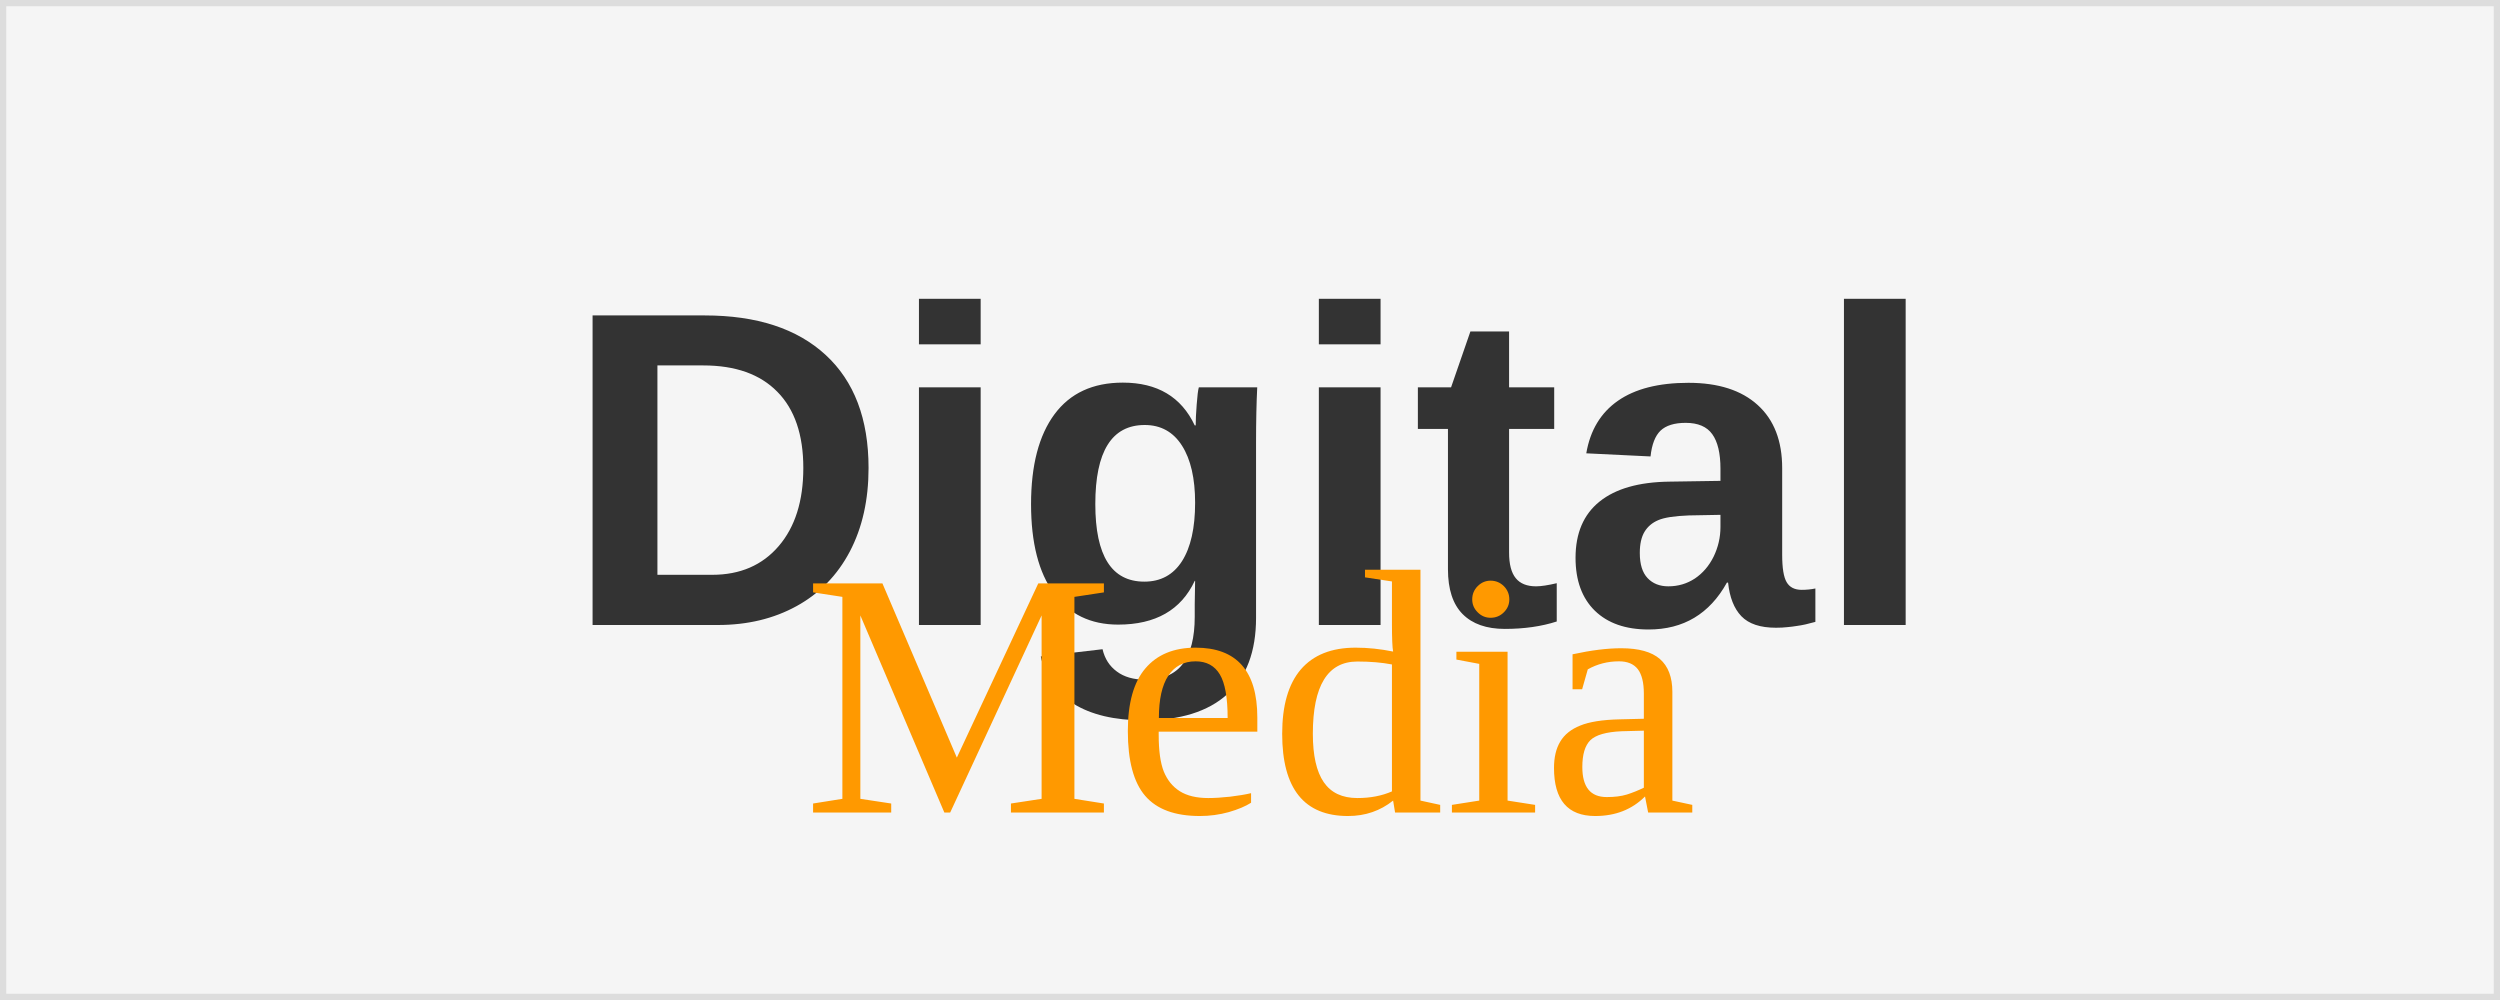
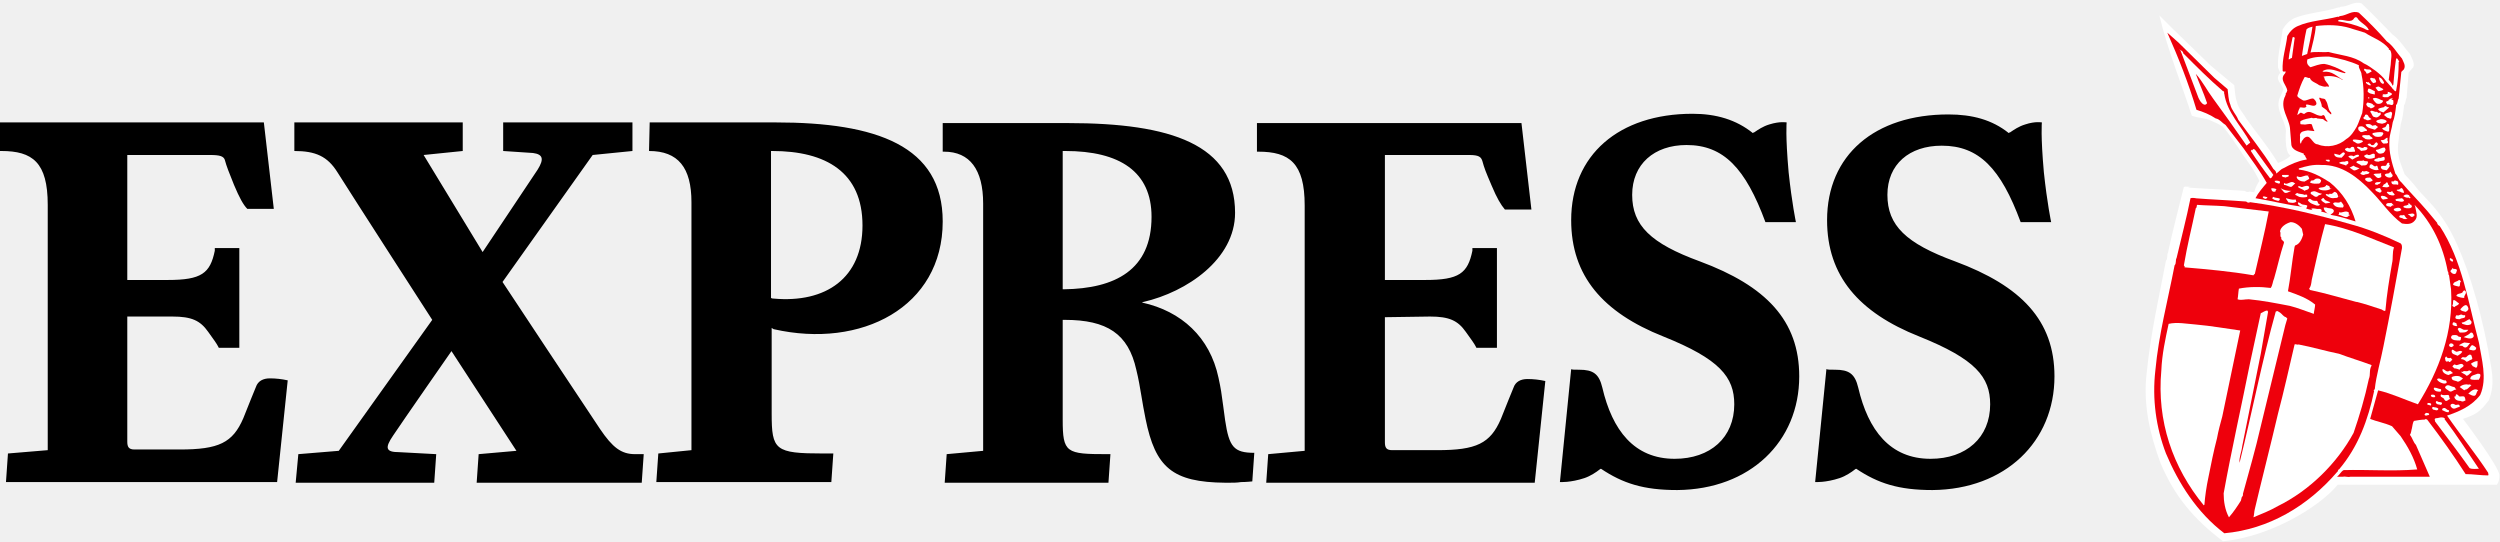
- <svg xmlns="http://www.w3.org/2000/svg" viewBox="0 0 200 80" width="200" height="80">
-   <defs>
-     <style>
-       .media-text { font-family: Arial, sans-serif; font-size: 36px; font-weight: bold; fill: #333; }
-       .media-accent { font-size: 28px; fill: #ff9900; }
-     </style>
-   </defs>
-   <rect width="200" height="80" fill="#f5f5f5" stroke="#ddd" stroke-width="1" />
-   <text x="100" y="50" text-anchor="middle" class="media-text">Digital</text>
-   <text x="100" y="65" text-anchor="middle" class="media-accent">Media</text>
+ <svg xmlns="http://www.w3.org/2000/svg" width="896" height="194" viewBox="0 0 896 194" fill="none">
+   <path d="M796.719 193.98C786.027 185.879 779.374 177.778 774.384 166.104C770.583 155.858 767.969 144.898 769.395 133.461C770.82 119.404 773.672 107.014 776.285 93.433C776.998 92.718 776.523 91.527 776.998 90.574C778.661 82.711 780.8 74.848 782.7 66.986C783.413 66.747 784.364 66.986 785.076 66.986L784.126 67.224C790.779 67.7 797.907 67.939 804.559 68.415C805.035 68.892 805.747 68.892 806.223 68.653C806.698 68.653 807.411 68.892 807.886 68.892C808.361 67.224 809.074 65.794 809.787 64.841C807.411 60.076 806.698 59.599 803.609 55.072C803.609 55.072 797.907 46.257 796.481 45.303C795.056 44.35 793.868 43.874 792.204 43.159C790.304 42.206 788.403 42.444 785.552 41.491C782.225 31.008 776.998 18.38 773.909 5.513L778.186 9.802L792.442 23.622L800.758 30.531C800.996 32.199 800.996 34.582 801.708 36.488C802.184 38.87 803.847 40.3 805.035 42.444C809.787 49.116 812.163 51.498 816.439 58.408C816.439 58.408 819.291 57.455 820.954 55.787C818.578 54.596 819.291 46.733 819.291 46.733C818.815 42.683 815.251 39.109 817.152 34.82C817.39 34.582 818.103 32.675 818.34 32.199C818.103 30.055 815.014 28.625 817.152 26.242C817.39 26.004 816.439 24.575 816.439 24.098C816.202 19.571 817.627 15.044 818.103 10.517C819.291 8.611 820.479 7.42 822.379 6.466C827.131 4.56 833.071 4.322 838.061 2.654C838.536 2.892 838.536 2.416 839.011 2.416C841.625 2.416 843.763 0.272 846.377 1.225C850.179 4.799 853.743 8.611 857.544 12.423C860.158 14.329 861.583 16.95 863.722 19.333C864.197 20.524 865.623 22.668 864.91 24.098L863.247 26.004L862.534 35.058C862.059 35.773 862.296 36.964 861.583 37.679V38.156V38.156C861.346 40.3 861.108 42.444 860.395 44.589C860.158 46.971 859.683 49.592 859.445 51.975C859.207 56.502 860.395 58.408 861.821 62.459C863.009 63.65 865.147 66.032 866.811 68.177C869.187 71.036 874.651 75.563 878.928 84.141C883.443 92.718 888.432 107.967 891.759 125.36C892.709 131.793 894.61 136.797 891.996 143.468C888.67 147.757 887.482 148.472 882.73 150.14C882.73 150.14 895.798 167.295 895.798 170.392C895.798 172.775 894.847 173.728 894.847 173.728H837.823C831.646 181.352 814.063 192.313 796.719 193.98V193.98Z" fill="white" />
+   <path d="M845.427 4.56C848.991 7.896 852.317 11.232 855.406 14.806C857.782 16.474 858.97 18.856 860.871 21.001C861.346 22.192 862.296 23.383 861.583 24.813L860.633 25.766L859.683 35.296C859.207 36.011 859.445 36.964 858.732 37.679V38.156V38.156C858.495 40.062 858.257 42.206 857.544 43.874C857.307 46.018 856.356 48.163 856.356 50.545C856.119 54.596 857.307 58.646 858.495 62.22C859.445 63.173 859.445 64.365 860.633 65.318V65.318C863.484 68.653 866.811 71.989 869.899 75.563L873.463 79.852C873.463 80.328 873.939 80.805 874.414 81.043C882.492 93.433 884.631 108.444 888.432 122.739C889.383 128.696 891.521 135.606 888.907 141.562C885.819 145.613 881.304 147.519 877.027 148.949C881.779 155.858 887.244 162.53 891.759 169.439C891.759 169.916 891.996 170.154 891.759 170.392C889.145 170.392 886.294 169.916 883.68 169.916C879.403 163.244 874.651 156.573 869.899 150.378C869.662 150.14 869.187 150.378 869.187 150.14C869.187 150.14 868.949 150.14 869.187 150.378C867.999 150.378 866.335 150.616 865.147 150.855C864.672 151.569 864.672 152.522 864.435 153.476C864.197 154.19 864.197 155.143 863.722 155.858C864.672 157.049 864.91 158.479 865.86 159.432C867.523 163.244 869.187 167.057 870.85 170.869H860.871H842.338C841.387 171.107 840.437 170.631 839.724 170.869H837.586C838.536 170.154 839.011 168.963 839.962 168.486C848.753 168.248 857.307 168.963 866.335 168.248C865.147 163.959 863.009 160.147 860.395 156.335L857.307 152.761C854.693 151.569 851.842 151.093 849.466 150.14L852.317 139.894C857.307 141.086 861.821 143.23 866.573 144.898C874.176 132.747 879.403 118.927 878.453 103.678L877.74 98.675C877.265 98.198 877.74 97.722 877.265 97.245C875.602 88.191 871.8 80.09 865.385 73.419C865.385 73.657 865.623 73.895 865.623 74.133C865.86 75.801 866.811 77.707 865.385 79.137C864.197 80.567 862.296 80.328 860.871 80.09C856.594 76.993 853.505 72.227 849.941 68.653C845.189 63.65 839.249 58.885 831.883 59.123C829.032 58.885 826.419 59.599 824.043 60.314C823.805 60.314 823.805 60.791 824.043 60.791C828.082 61.267 831.646 63.173 834.972 65.318C839.724 69.13 842.575 73.895 844.239 79.375C841.15 78.422 838.299 77.469 835.21 76.993C835.685 76.516 836.635 76.278 836.398 75.325C835.685 74.372 834.735 74.848 833.784 74.372H832.834C832.834 75.563 834.022 76.516 834.735 76.754C833.784 76.278 832.834 76.04 831.883 75.801C832.359 75.325 831.883 74.848 831.171 74.848C830.22 75.087 829.27 74.372 828.319 74.848L828.795 75.325C828.082 75.087 827.131 75.087 826.419 74.61C826.894 74.372 826.894 74.133 826.894 73.657C825.943 73.18 824.755 73.657 824.28 72.466H824.518C824.518 72.704 824.518 72.942 824.755 72.942C824.28 72.942 823.805 72.227 823.567 72.704C823.567 73.419 824.043 73.657 824.518 73.895L825.231 74.133C819.766 73.419 814.064 71.989 808.361 71.036C809.312 69.13 810.975 67.224 812.4 65.556C810.024 61.267 806.936 57.217 804.084 53.166L797.669 44.827C796.481 44.112 795.531 42.683 794.105 42.444C791.967 41.015 789.591 40.062 787.215 39.347C784.364 29.816 780.8 20.762 776.76 11.708L780.8 15.282L793.63 27.91L798.382 31.961C798.62 33.629 798.62 35.773 799.332 37.441C799.808 39.585 801.471 41.015 802.184 42.921C806.46 48.877 810.975 54.358 814.776 60.553C815.252 61.029 815.964 61.505 815.727 62.22V62.22C816.677 61.744 817.152 60.791 818.34 60.314C820.954 58.885 823.567 57.693 826.419 57.217H826.656C826.894 56.74 826.181 56.502 826.181 55.787C825.943 55.549 825.468 55.549 825.706 55.072C824.043 54.358 821.191 53.881 821.191 51.498L820.716 45.78C820.241 42.206 817.152 38.87 818.815 34.82C819.053 34.582 819.053 34.105 819.291 33.629H819.053C819.528 33.39 819.528 32.914 819.766 32.437C819.528 30.531 816.915 28.625 818.815 26.481C819.053 26.242 819.291 25.766 819.053 25.528C818.816 25.766 818.103 25.766 818.103 25.289C817.865 21.001 819.291 16.95 819.766 12.9C820.716 11.232 821.904 10.04 823.567 9.326C827.844 7.42 833.309 7.181 837.823 5.99C838.299 6.228 838.299 5.752 838.774 5.752C841.15 5.513 843.051 3.607 845.427 4.56V4.56Z" fill="#EE000C" />
+   <path d="M845.189 6.943C846.377 8.373 848.278 9.087 848.991 10.755C848.278 10.993 847.565 10.279 846.852 10.04C844.001 8.849 841.15 8.134 838.061 7.658V7.181C839.962 6.705 842.575 8.611 843.763 6.466C844.476 5.752 844.951 6.466 845.189 6.943V6.943Z" fill="white" />
+   <path d="M847.565 11.708C850.416 13.614 853.98 14.567 856.356 17.665H856.119C856.119 17.903 856.356 17.903 856.356 17.903H856.594C857.544 19.333 856.831 21.477 856.831 23.145L856.119 28.625C856.831 29.34 857.307 30.055 857.544 30.769L857.782 30.293C858.019 27.434 858.257 24.336 858.732 21.239C858.732 21.239 858.97 21.001 858.97 20.762C859.445 21.239 859.683 21.715 859.92 22.192H859.683C859.683 25.766 859.445 29.34 858.732 32.675H858.495C858.257 32.675 858.019 32.199 857.782 32.199C858.019 31.723 857.307 31.961 857.307 31.484C856.594 30.769 855.881 29.816 855.168 29.102C854.218 27.672 852.792 26.481 851.604 25.528C850.179 24.575 848.753 23.383 847.09 22.668C843.526 20.047 838.774 19.809 834.497 18.618C832.359 18.856 829.983 18.38 827.844 18.856V18.856H828.082C828.795 15.759 829.745 12.661 829.983 9.326C834.022 8.849 838.299 8.849 842.1 10.04L847.565 11.708V11.708Z" fill="white" />
+   <path d="M828.795 9.564C828.32 12.9 827.607 15.997 826.894 19.333L824.993 20.047C825.468 16.95 825.944 13.614 826.656 10.517C827.369 9.802 828.082 9.802 828.795 9.564V9.564Z" fill="white" />
+   <path d="M822.379 13.853L821.429 20.762C820.954 20.762 820.479 21.477 820.241 21.239C820.479 18.618 821.191 15.997 821.667 13.376C821.904 13.138 822.617 13.376 822.379 13.853V13.853Z" fill="white" />
+   <path d="M782.463 19.095C787.215 23.86 791.729 28.387 796.719 32.675C797.432 32.675 796.956 33.39 797.194 33.629C798.144 40.3 803.372 45.303 806.46 51.022C806.46 51.498 805.985 51.26 805.985 51.498C805.747 51.737 805.51 51.975 805.035 52.213V51.975C801.233 46.495 797.194 40.776 793.155 35.296C791.016 32.437 789.353 29.102 786.977 26.481C788.165 29.816 789.828 33.39 791.016 36.964C790.779 37.441 790.304 37.679 789.828 37.441C788.878 36.964 788.403 36.011 787.928 35.058L781.512 18.141L781.037 17.665C781.75 18.141 782.463 18.38 782.463 19.095V19.095Z" fill="white" />
+   <path d="M845.427 23.383C845.189 24.575 846.377 25.528 846.377 26.719C847.327 31.008 847.327 36.249 846.615 40.538C845.902 42.206 845.427 43.874 844.714 45.303C843.763 46.971 842.575 48.877 840.912 49.831C838.299 52.213 834.022 53.166 830.695 51.737C828.557 51.737 828.082 47.448 825.706 49.592C825.468 50.069 824.755 50.545 824.755 51.26L824.518 51.498C824.043 50.545 824.518 49.116 824.28 48.401C824.518 46.971 825.943 46.971 827.131 46.733L829.27 46.971H829.507C829.032 46.257 828.795 45.303 828.557 44.589C827.607 44.112 826.656 44.827 825.468 44.589C824.993 44.589 824.518 44.589 824.28 44.35H824.518C824.518 44.112 824.28 43.874 824.518 43.397C825.706 42.683 827.369 42.444 828.557 42.206C829.27 42.683 829.983 41.968 830.458 42.444L832.596 42.683C833.071 43.159 833.547 43.397 834.022 43.636C834.497 43.397 833.784 43.159 833.784 42.921V42.921C833.309 42.683 833.309 40.538 832.121 41.491C829.745 41.73 828.082 38.87 825.943 40.776C825.231 41.015 824.755 39.824 824.043 40.776L823.33 41.253C823.567 40.3 823.805 39.347 824.28 38.632H824.043C824.993 38.156 825.943 39.109 826.656 38.156L826.419 37.679L826.656 37.917V37.917L826.419 37.679L826.656 37.441C827.844 37.441 829.745 38.632 830.22 37.203C830.22 36.488 829.745 35.773 829.032 35.296C827.607 35.296 826.656 36.249 825.468 36.011C824.755 35.535 823.567 35.058 823.33 34.343C824.043 31.961 824.755 29.816 825.943 27.672C826.656 27.434 827.131 28.148 827.844 27.91C828.319 29.34 829.983 29.578 831.171 30.531C832.121 30.769 832.834 31.246 833.784 31.008C834.022 30.769 834.259 31.246 834.735 31.008C834.497 29.816 833.071 29.102 833.071 27.91C833.071 27.672 832.596 27.672 832.834 27.434C835.21 26.957 837.823 27.434 839.487 28.625H839.724C837.586 27.434 835.685 25.289 832.834 25.766V25.766L832.359 25.528C834.972 23.86 837.823 25.766 840.437 26.242L840.675 26.004C838.299 24.575 835.685 23.383 833.071 22.907C831.171 22.907 829.745 23.622 828.082 24.098C827.369 23.622 826.656 22.907 826.894 21.715C826.894 21.477 826.894 21.239 827.131 21.239C829.507 20.286 832.121 20.286 834.735 20.286C838.774 21.001 842.338 21.954 845.427 23.383V23.383Z" fill="white" />
+   <path d="M849.941 25.766C849.228 25.766 848.753 26.719 848.04 26.242C848.278 25.528 846.615 25.289 847.565 24.575C848.278 25.289 849.941 24.336 849.941 25.766V25.766Z" fill="white" />
+   <path d="M854.455 29.578L854.218 30.055C853.505 30.055 853.03 29.34 852.792 28.625L852.555 27.672C853.743 27.91 853.98 28.863 854.455 29.578V29.578Z" fill="white" />
+   <path d="M851.129 28.148C851.367 28.625 851.604 28.863 851.604 29.34C851.367 29.816 850.891 29.578 850.654 29.816C850.179 29.578 849.703 28.863 849.466 28.387C849.466 27.434 850.416 28.148 851.129 28.148V28.148Z" fill="white" />
+   <path d="M848.991 29.34C848.991 29.816 849.703 30.055 849.703 30.531C849.228 30.769 848.753 30.293 848.278 30.055C848.04 29.816 847.803 29.578 848.04 29.34C848.278 29.34 848.753 29.816 848.991 29.34V29.34Z" fill="white" />
+   <path d="M854.218 31.961C853.743 32.675 853.03 32.437 852.555 32.675C851.842 32.437 851.842 31.723 851.367 31.484C851.604 31.246 852.079 31.008 852.555 31.008C853.03 31.246 853.743 31.723 854.218 31.961V31.961Z" fill="white" />
+   <path d="M851.129 32.675V33.867C850.179 33.629 848.991 33.629 848.515 32.675C848.753 32.437 848.515 31.961 848.991 31.723C849.941 31.961 850.416 32.437 851.129 32.675V32.675Z" fill="white" />
+   <path d="M857.307 33.629C857.307 34.105 856.356 34.343 855.881 34.82C854.931 34.82 854.218 35.058 853.743 34.343C853.98 34.343 853.98 34.105 854.218 34.105C854.218 33.867 853.743 33.629 853.743 33.629C854.455 33.867 855.168 33.867 855.643 33.629C855.881 33.39 855.881 33.152 855.643 32.914C856.119 32.914 856.831 33.152 857.307 33.629V33.629Z" fill="white" />
+   <path d="M849.228 35.058C849.228 35.296 848.991 35.296 848.753 35.296V34.82C848.991 34.82 849.228 35.058 849.228 35.058V35.058Z" fill="white" />
+   <path d="M853.98 36.011C854.218 36.488 853.743 36.726 853.505 36.964C853.03 37.203 852.317 37.441 851.604 36.964C851.129 36.488 850.654 36.011 850.416 35.296C851.367 34.82 852.317 35.296 853.267 35.773L853.98 36.011V36.011Z" fill="white" />
+   <path d="M831.646 35.058C832.121 35.535 833.309 35.058 833.547 36.011C834.497 37.203 834.259 39.347 835.447 40.3C835.447 40.538 835.685 40.776 835.447 41.015C834.972 40.776 834.735 40.3 834.259 40.062C833.784 39.109 832.834 38.87 832.121 38.156C832.121 36.964 831.408 36.011 831.171 35.058H831.646V35.058V35.058Z" fill="#EE000C" />
+   <path d="M857.544 35.296V35.296C857.544 35.296 856.831 35.535 857.307 35.773C857.544 35.773 857.782 35.773 857.782 36.249C857.782 36.488 857.782 36.726 857.782 37.203C857.307 38.156 856.594 37.203 855.643 37.441L855.168 36.726C855.168 36.011 856.119 36.488 856.119 35.773C856.356 35.773 856.594 35.296 857.069 35.296V35.296L857.544 35.058C857.544 35.058 857.307 35.296 857.544 35.296V35.296Z" fill="white" />
+   <path d="M850.654 37.679C850.654 37.917 851.129 37.679 851.129 37.917C850.891 38.632 850.179 38.632 849.703 38.87C849.466 38.632 849.228 38.394 848.753 38.394C848.278 37.917 847.803 37.441 848.278 36.964L848.515 36.726C849.466 36.964 850.179 36.964 850.654 37.679V37.679Z" fill="white" />
+   <path d="M856.119 38.632L854.218 40.3C853.505 40.062 852.555 39.824 852.317 39.109C852.792 38.632 853.743 38.632 854.455 38.394C854.931 37.441 855.406 38.632 856.119 38.394C856.356 38.156 856.119 38.394 856.119 38.632V38.632Z" fill="white" />
+   <path d="M852.555 40.538L853.03 40.3C853.267 40.3 853.267 40.776 853.267 41.015C852.792 41.491 852.079 42.444 851.129 41.968C850.179 41.968 850.179 40.776 849.466 40.062C849.941 39.109 850.891 40.3 851.842 40.062L852.555 40.538V40.538Z" fill="white" />
+   <path d="M856.831 40.062C857.782 40.3 857.069 41.491 857.069 42.206C856.831 42.921 856.119 42.206 855.643 42.206L854.455 41.253C854.931 40.3 856.356 40.538 857.069 39.824L856.831 40.062V40.062Z" fill="white" />
+   <path d="M848.991 41.968L849.941 42.683C849.466 42.921 848.515 43.397 848.04 42.921C847.803 42.683 847.327 42.921 847.09 42.444C846.852 41.73 847.803 41.968 847.565 41.253C848.278 40.776 848.753 41.253 848.991 41.968V41.968Z" fill="white" />
+   <path d="M855.406 43.397C855.168 44.112 854.455 44.112 853.743 44.35C853.03 44.112 852.079 44.35 851.604 43.397C852.079 42.921 852.792 42.921 853.267 42.683C854.218 42.683 854.931 42.921 855.406 43.397V43.397Z" fill="white" />
+   <path d="M856.356 45.78C856.119 46.257 856.594 46.971 855.881 47.21C855.168 46.971 854.218 46.733 853.743 46.018C853.98 45.78 854.455 45.78 854.931 45.542L855.643 44.35C856.594 44.35 856.119 45.303 856.356 45.78V45.78Z" fill="white" />
+   <path d="M851.367 44.827L852.317 45.542C851.842 45.78 851.604 46.257 851.129 46.495C849.941 46.018 848.278 46.018 847.803 44.589C848.515 44.35 849.703 44.35 850.179 45.065L851.367 44.827V44.827Z" fill="white" />
+   <path d="M848.278 46.495V46.971C847.327 46.733 846.377 47.924 845.664 46.971C845.189 46.733 845.189 46.257 845.189 45.78C845.427 45.542 845.427 45.303 845.902 45.303C847.09 45.065 847.565 46.018 848.278 46.495V46.495Z" fill="white" />
+   <path d="M854.218 47.924C853.98 48.401 853.743 48.639 853.505 48.877C852.555 49.116 852.079 49.116 851.129 48.877C850.891 48.401 849.941 48.401 850.416 47.686C851.604 47.448 852.792 47.21 853.98 47.448L854.218 47.924V47.924Z" fill="white" />
+   <path d="M850.416 49.592C849.703 50.069 848.753 50.069 847.803 49.831C847.327 49.354 846.377 49.116 846.615 48.639C847.327 48.163 848.278 48.639 849.228 48.401C849.228 48.877 850.179 49.116 850.416 49.592V49.592Z" fill="white" />
+   <path d="M855.881 50.784C855.881 51.737 854.931 51.26 854.455 51.498C853.98 51.498 853.505 50.784 853.267 50.307C853.743 50.069 853.98 50.307 854.455 50.069C854.931 49.831 855.168 49.354 855.643 49.354C855.881 49.831 855.406 50.307 855.881 50.784V50.784Z" fill="white" />
+   <path d="M846.615 50.307C846.615 50.545 847.09 50.784 846.852 50.784C846.139 51.26 845.189 51.737 844.476 51.26C844.001 50.784 843.051 50.784 843.288 50.069C844.476 49.831 845.664 50.307 846.615 50.307V50.307Z" fill="white" />
+   <path d="M852.317 51.498C852.079 52.213 851.604 52.69 850.891 52.928C850.179 52.69 848.991 52.452 848.515 51.737C848.753 51.498 849.466 51.26 849.703 51.737C849.941 52.213 850.416 51.975 850.654 51.975C851.129 51.737 851.129 51.022 851.842 51.022C852.079 51.022 851.842 51.498 852.317 51.498V51.498Z" fill="white" />
+   <path d="M843.763 53.166C843.763 53.643 844.239 53.881 844.001 54.358C842.813 54.358 841.387 54.834 840.437 53.643C840.437 53.166 840.912 53.166 841.387 52.928C841.625 53.166 842.1 53.166 842.338 53.166C842.575 52.452 843.763 52.452 843.763 53.166V53.166Z" fill="white" />
+   <path d="M847.327 52.69V52.69C847.803 52.69 848.515 52.69 848.515 53.166C848.278 54.119 847.09 53.881 846.139 54.119C845.902 53.404 844.951 53.404 844.714 52.69C845.664 52.213 846.615 53.643 847.327 52.69V52.69Z" fill="white" />
+   <path d="M854.931 53.404C855.168 53.881 854.455 54.596 854.218 54.834C853.505 55.072 852.555 55.311 852.079 54.596C851.842 54.358 851.129 53.881 851.842 53.643C852.792 53.643 853.743 52.69 854.693 52.928L854.931 53.404V53.404Z" fill="white" />
+   <path d="M808.361 53.881C810.5 56.74 812.638 59.838 814.776 62.697C814.301 63.173 814.301 63.888 813.588 63.888C811.212 60.791 808.836 57.455 806.698 54.119C806.936 53.881 806.936 53.404 807.411 53.881V53.881C807.173 53.166 808.124 53.404 808.361 53.881V53.881Z" fill="white" />
+   <path d="M840.437 55.072C840.199 55.549 839.724 56.025 839.249 56.502C838.299 56.502 837.111 56.502 836.635 55.549C836.635 55.549 836.635 55.311 836.635 55.072L838.536 55.549C839.011 55.311 839.962 53.881 840.437 55.072V55.072Z" fill="white" />
+   <path d="M851.129 56.025C851.129 56.264 851.129 56.502 851.129 56.502C849.941 56.978 848.278 57.217 847.327 56.025V55.787C847.803 55.549 848.278 55.072 848.753 55.549C849.703 55.787 850.416 54.596 851.129 55.311V56.025V56.025Z" fill="white" />
+   <path d="M845.427 55.549V56.025C844.714 56.264 843.763 56.74 843.051 57.217C842.575 56.74 841.863 56.502 841.625 56.025C842.1 55.787 842.813 55.549 843.526 56.025C844.239 55.549 844.951 55.311 845.427 55.549V55.549Z" fill="white" />
+   <path d="M854.693 56.978C854.693 57.932 853.267 57.455 852.555 57.932C852.079 57.932 851.129 57.931 850.891 57.455C851.129 56.74 852.079 56.978 852.555 56.502C853.505 56.978 854.693 55.311 854.693 56.978V56.978V56.978Z" fill="white" />
+   <path d="M834.972 57.455C834.972 57.693 834.972 57.931 834.735 57.931C834.259 57.931 833.784 57.693 833.547 57.455C833.547 56.978 834.022 57.455 834.259 57.217C834.497 57.217 834.972 57.217 834.972 57.455V57.455Z" fill="white" />
+   <path d="M848.515 58.646C848.04 59.599 847.09 59.123 846.377 59.361C845.902 58.885 844.951 58.646 844.476 58.17C844.951 57.217 846.139 57.931 847.09 57.455C847.565 58.17 849.228 57.217 848.515 58.646V58.646Z" fill="white" />
+   <path d="M841.625 58.408C841.625 59.123 840.912 58.646 840.912 59.361C839.962 58.885 839.012 58.885 838.299 58.408C838.774 57.931 839.724 57.931 840.437 57.931C840.675 57.693 841.863 57.455 841.625 58.408V58.408Z" fill="white" />
+   <path d="M856.356 58.646C856.356 58.885 856.119 59.123 856.594 59.361C856.356 59.838 855.881 60.553 855.406 61.029C854.455 60.791 853.505 61.029 853.267 59.838C853.743 58.885 855.168 60.076 855.406 58.885C855.643 58.17 856.356 58.17 856.356 58.646V58.646Z" fill="white" />
+   <path d="M851.842 59.361C852.317 59.599 852.079 60.314 852.555 60.791C851.604 61.267 850.179 60.791 849.228 60.076C849.228 59.599 849.228 58.885 849.941 58.885C850.654 59.123 850.891 60.076 851.842 59.361V59.361Z" fill="white" />
+   <path d="M845.664 60.314C845.189 60.553 844.239 61.267 843.526 61.029L842.1 60.076C842.575 59.838 843.051 59.599 843.526 59.361C844.001 59.838 844.951 60.076 845.664 60.314V60.314Z" fill="white" />
+   <path d="M849.228 61.744C848.991 62.697 847.803 62.22 847.327 62.697C846.852 62.697 846.139 62.697 845.902 61.982C846.377 61.982 846.615 61.505 846.615 61.267C847.09 61.505 847.565 61.505 848.04 61.267L849.228 61.744V61.744Z" fill="white" />
+   <path d="M857.544 62.697C857.544 63.412 857.069 63.65 856.356 63.65C855.643 63.65 854.931 63.173 854.693 62.697C855.168 61.744 856.356 62.697 856.594 61.505C857.069 61.744 857.069 62.459 857.544 62.697V62.697Z" fill="white" />
+   <path d="M853.505 61.982C853.03 62.459 853.98 63.412 853.03 63.65C852.555 63.888 852.079 63.888 851.604 63.412L850.654 62.459C851.129 62.22 851.604 62.22 852.079 62.22C852.555 62.22 853.03 62.22 853.505 61.982V61.982Z" fill="white" />
+   <path d="M827.131 62.935C827.369 63.412 827.607 63.65 827.607 64.126L825.943 65.079C824.755 65.079 823.33 64.603 823.092 63.412C823.33 62.935 823.567 63.412 824.043 63.412C824.993 63.65 825.943 62.697 827.131 62.935L827.607 62.459C827.607 62.935 827.131 62.697 827.131 62.935V62.935Z" fill="white" />
+   <path d="M820.241 62.697C820.479 63.65 819.528 63.173 819.291 63.65C818.815 63.412 818.34 63.65 817.865 63.173C817.865 62.697 817.865 62.697 818.34 62.697H820.241V62.697Z" fill="white" />
+   <path d="M850.416 64.603C849.941 65.079 849.228 65.318 848.515 65.079C848.278 64.841 847.327 64.603 847.803 63.888C848.278 63.65 848.753 63.65 849.466 63.65L850.416 64.603V64.603Z" fill="white" />
+   <path d="M831.883 64.603C831.883 65.079 831.646 65.556 831.171 65.794C829.983 65.794 828.795 66.032 827.844 65.318L828.557 64.603C828.795 64.841 829.27 64.603 829.507 64.365C829.983 63.888 830.695 63.888 831.408 64.126L831.883 64.603V64.603Z" fill="white" />
+   <path d="M859.445 65.079C859.445 65.556 859.683 65.794 859.445 66.271C858.732 65.794 857.069 66.747 857.069 65.079C857.307 64.841 857.544 65.079 857.782 65.079C858.257 64.365 858.97 64.841 859.445 65.079V65.079Z" fill="white" />
+   <path d="M817.152 65.079C817.152 65.556 817.152 65.794 816.677 65.794C816.202 65.556 815.251 65.556 815.251 64.841C815.964 64.603 816.915 64.841 817.152 65.079V65.079Z" fill="white" />
+   <path d="M853.267 65.079C853.267 65.556 852.792 66.032 852.317 66.032C852.079 66.509 851.367 66.032 851.129 66.032V66.032C851.367 64.841 852.555 65.556 853.267 65.079V65.079Z" fill="white" />
+   <path d="M822.617 65.794C822.142 66.032 821.667 66.747 821.191 66.986C820.241 66.986 819.528 66.271 818.578 66.271V65.556C819.766 66.509 820.716 64.841 821.904 65.318L822.617 65.794V65.794Z" fill="white" />
+   <path d="M856.119 66.271L856.356 66.747C855.643 67.462 854.693 66.986 853.743 66.986C854.218 66.747 854.218 65.794 854.693 66.032L855.406 65.318C856.119 65.556 855.643 66.271 856.119 66.271V66.271Z" fill="white" />
+   <path d="M834.972 67.462C835.21 67.7 835.448 67.462 835.685 67.462C834.497 68.415 832.596 68.415 831.408 67.939L830.933 67.462C831.646 66.986 833.309 67.462 833.784 66.271C834.022 66.509 835.21 66.509 834.972 67.462V67.462Z" fill="white" />
+   <path d="M827.607 66.986C827.607 68.177 826.419 67.939 825.944 68.415C825.231 67.7 824.28 67.7 823.568 66.986C824.043 66.271 824.518 67.224 825.231 66.986C825.944 66.747 827.132 66.271 827.607 66.986V66.986Z" fill="white" />
+   <path d="M815.964 67.939C815.489 67.939 815.727 68.415 815.489 68.653C814.776 68.892 814.301 68.653 814.063 67.939V67.462C814.539 67.462 815.489 67.462 815.964 67.939V67.939Z" fill="white" />
+   <path d="M861.583 69.13V69.13C861.108 69.13 860.395 68.892 860.158 68.653C859.683 68.653 859.207 68.415 858.97 68.177C858.97 67.939 859.445 67.939 859.683 67.939C860.158 67.939 860.395 67.224 860.871 67.462C861.346 67.939 861.583 68.653 861.583 69.13V69.13Z" fill="white" />
+   <path d="M853.743 68.415C853.267 68.653 853.267 69.368 852.555 68.892C852.079 68.653 851.129 68.415 851.367 67.7C851.842 67.7 852.555 67.224 853.03 67.462C853.267 67.7 853.267 68.415 853.743 68.415V68.415Z" fill="white" />
+   <path d="M821.191 68.415C820.479 68.653 819.291 69.606 818.578 68.892C818.103 68.415 817.865 67.939 817.39 67.462C818.578 68.177 819.766 68.415 821.191 68.415V68.415Z" fill="white" />
+   <path d="M857.544 68.892C857.782 69.13 858.257 69.606 858.257 69.845C857.544 70.321 856.831 69.845 856.356 69.845C856.119 69.606 855.643 69.368 855.406 68.892C855.881 68.415 856.594 69.13 857.069 68.653C857.544 68.177 857.307 68.653 857.544 68.892V68.892Z" fill="white" />
+   <path d="M832.121 69.368C831.883 70.083 831.171 69.606 830.695 70.321C829.745 71.036 829.032 69.845 828.319 69.606C827.844 69.13 828.319 68.653 828.795 68.653C829.983 68.177 830.695 69.368 832.121 69.368V69.368Z" fill="white" />
+   <path d="M837.586 69.368C837.823 69.606 837.823 70.083 838.061 70.321C837.823 71.274 836.873 70.798 836.16 71.036C835.21 71.036 834.497 70.56 833.784 70.083C833.547 69.845 833.547 69.606 833.547 69.606C834.022 69.368 834.735 70.083 834.972 69.368C836.16 70.083 836.398 67.939 837.348 69.13H837.586V69.368Z" fill="white" />
+   <path d="M825.943 69.845C826.181 69.845 826.419 69.606 826.894 69.845V70.56C825.943 70.798 824.993 70.798 824.043 70.56C823.567 70.321 823.092 70.083 822.617 69.845C822.617 69.368 823.092 69.368 823.33 69.13C823.805 69.606 824.993 69.368 825.943 69.845V69.845Z" fill="white" />
+   <path d="M863.484 70.083C863.484 70.321 863.722 70.798 863.959 70.798C863.959 71.036 863.722 71.036 863.484 71.036L863.247 70.798C862.534 71.036 861.821 70.56 861.346 70.321V70.321C861.583 69.845 862.771 69.368 863.484 70.083V70.083Z" fill="white" />
+   <path d="M855.881 71.036C855.406 71.513 854.931 71.274 854.218 71.513C853.743 71.513 853.505 71.036 853.267 70.56C853.505 69.845 854.218 70.321 854.693 70.321L855.881 71.036V71.036Z" fill="white" />
+   <path d="M838.299 70.321L838.774 70.083L838.536 70.321H838.299V70.321Z" fill="white" />
+   <path d="M812.638 70.56C812.638 70.798 812.4 71.036 812.163 71.274C811.687 71.274 810.975 71.036 810.975 70.56C811.45 70.083 812.163 70.798 812.638 70.56V70.56Z" fill="white" />
+   <path d="M817.152 71.274C816.915 71.751 816.915 71.989 816.439 71.989C815.727 71.751 815.014 71.751 814.301 71.036L814.776 70.56C815.489 71.036 816.439 70.798 817.152 71.274V71.274Z" fill="white" />
+   <path d="M786.502 71.036C792.442 71.513 798.857 71.751 805.035 72.227C805.51 72.704 805.985 72.704 806.46 72.466C818.815 74.133 830.695 76.993 842.338 80.328C848.515 81.996 854.455 84.379 860.395 87.238C860.871 87.715 860.871 88.191 860.871 88.906C858.732 100.819 856.594 112.494 854.218 124.169C853.267 129.173 851.604 134.653 851.129 139.418C850.891 139.418 851.129 139.894 850.654 139.894L850.891 140.133C848.753 150.378 845.189 160.147 838.299 168.248C837.823 168.248 838.061 168.963 837.586 169.201C827.131 181.352 813.113 189.692 797.194 191.121C787.452 183.735 780.8 173.251 776.285 162.53C772.721 153.237 771.296 142.992 772.484 132.747C773.672 119.88 776.998 107.491 779.374 95.101C780.087 94.386 779.612 93.195 780.087 92.48C781.75 85.332 783.651 78.184 785.076 71.036C785.789 70.798 786.502 71.036 787.215 71.036H786.502V71.036Z" fill="#EE000C" />
+   <path d="M834.022 71.989C834.259 72.227 834.735 72.227 835.21 72.466C834.735 72.942 834.022 72.704 833.547 72.942C832.834 72.466 832.121 72.227 831.883 71.513C832.121 71.513 832.359 70.798 832.834 71.036C833.071 71.513 833.547 71.989 834.022 71.989V71.989Z" fill="white" />
+   <path d="M822.617 71.513C823.092 71.513 822.617 71.989 823.092 72.227C822.142 72.942 821.192 72.704 820.004 72.466C820.241 71.989 819.528 72.227 819.766 71.751C819.528 71.513 819.291 71.513 819.291 71.036C820.479 71.274 821.429 71.751 822.617 71.513V71.513Z" fill="white" />
+   <path d="M861.583 71.989C860.871 72.704 859.683 71.989 858.732 71.989L858.495 71.513C859.207 71.036 859.92 71.274 860.871 71.036C861.108 71.274 861.583 71.513 861.583 71.989V71.989Z" fill="white" />
+   <path d="M829.983 71.989C830.933 71.751 830.458 73.18 831.408 73.18C831.408 73.895 830.458 73.657 830.22 73.657C829.032 73.18 827.844 72.942 827.132 71.751C827.369 71.274 827.844 71.036 828.319 71.513C828.795 71.989 829.507 71.989 829.983 71.989V71.989Z" fill="white" />
+   <path d="M839.962 73.895L839.724 74.372C838.299 74.372 836.873 74.372 836.16 72.942C836.873 71.989 838.061 73.18 839.011 72.227C839.249 72.704 839.962 73.18 839.962 73.895V73.895Z" fill="white" />
+   <path d="M858.019 73.657C857.544 73.419 857.307 73.657 856.831 74.133C856.356 73.895 855.406 74.133 855.168 73.419C855.406 72.466 856.356 72.942 857.069 72.704L858.019 73.657V73.657Z" fill="white" />
+   <path d="M864.435 74.133C863.959 74.848 863.009 74.61 862.296 74.61C862.059 74.372 861.583 74.61 861.346 74.133C861.583 73.419 862.534 73.895 862.771 73.419C863.009 73.419 863.247 73.657 863.247 73.419L863.009 73.18C863.484 72.227 863.722 73.657 864.197 73.419L864.435 74.133V74.133Z" fill="white" />
+   <path d="M840.675 73.18C840.675 73.18 840.437 73.419 840.199 73.419L840.675 73.18V73.18Z" fill="white" />
+   <path d="M797.194 73.895L813.113 75.801C811.688 83.426 809.787 90.812 808.124 98.198C807.886 98.198 807.648 98.675 807.648 98.675C799.332 97.245 791.254 96.53 782.938 95.816C783.176 95.339 782.7 95.339 782.7 95.101C783.888 87.953 785.552 81.52 786.977 74.61C787.452 74.372 787.215 73.657 787.452 73.419C790.541 73.657 793.868 73.657 797.194 73.895V73.895Z" fill="white" />
+   <path d="M860.633 75.325C859.92 75.801 858.732 76.04 858.019 75.325C857.782 75.325 858.019 75.087 858.019 74.848C858.495 74.61 860.395 73.895 860.633 75.325V75.325Z" fill="white" />
+   <path d="M841.863 76.278C841.863 76.516 841.625 76.754 841.863 76.993C841.863 76.993 842.1 76.993 842.338 76.993C842.1 76.993 842.1 77.469 841.863 77.231C840.912 78.66 839.249 76.993 838.061 76.993C838.061 76.993 838.536 76.516 838.299 76.04C839.487 76.516 840.437 75.325 841.625 76.04L841.863 76.278V76.278Z" fill="white" />
+   <path d="M865.385 76.993V77.231C864.91 77.231 865.147 77.707 864.672 77.707C863.722 77.946 863.959 76.993 863.009 76.993C863.247 76.516 863.959 76.754 864.435 76.516C864.672 76.516 865.147 76.516 865.385 76.993V76.993Z" fill="white" />
+   <path d="M861.583 76.993C862.059 77.469 862.296 78.422 863.009 78.422C862.534 78.422 862.059 78.66 861.346 78.422C860.871 77.946 859.683 78.184 859.92 77.469C860.395 76.754 860.871 77.469 861.583 76.993V76.993Z" fill="white" />
+   <path d="M824.993 81.996L825.468 84.141C824.993 85.57 824.28 87.476 822.617 87.953L822.379 88.429C821.429 93.671 820.954 99.389 820.003 104.393C823.33 105.584 826.894 106.776 829.745 109.158C829.745 110.111 829.27 111.779 829.27 112.494C826.419 111.541 823.567 110.35 820.716 109.635C815.727 108.682 810.975 107.729 805.985 107.252C804.322 107.252 803.134 107.729 801.946 107.252C802.183 106.061 802.183 104.631 802.421 103.44C805.985 102.725 810.262 102.725 813.826 103.202C814.539 102.249 814.539 100.819 815.014 99.866C816.202 95.816 817.152 91.289 818.578 87C818.578 86.047 817.39 86.285 817.627 85.094C816.915 84.617 817.627 83.664 817.152 82.949C817.39 81.281 819.291 80.09 820.954 79.614C822.617 79.614 824.043 80.805 824.993 81.996V81.996Z" fill="white" />
+   <path d="M858.019 88.668C857.307 90.574 857.782 92.48 857.307 94.386C856.356 99.866 855.406 105.584 854.931 111.303C854.455 111.779 853.743 110.826 853.267 110.826C850.416 109.873 847.565 108.92 844.714 108.205H844.476C839.011 106.776 833.547 105.108 827.844 103.917C827.844 103.678 827.607 103.678 827.607 103.44C828.557 102.249 828.319 100.581 828.795 99.151C830.22 92.718 831.646 86.285 833.309 80.328C842.1 81.758 849.941 85.57 858.019 88.668V88.668Z" fill="white" />
+   <path d="M879.166 93.195V93.671C878.691 93.909 878.215 93.433 877.978 92.956C877.978 92.718 877.978 92.718 878.215 92.48C878.453 92.718 878.928 92.718 879.166 93.195V93.195Z" fill="white" />
+   <path d="M880.591 96.769C880.354 97.483 880.354 98.198 879.641 98.198C879.166 98.198 878.691 97.96 878.215 97.245C878.215 96.769 879.166 96.53 878.691 95.816C879.166 96.769 880.116 96.054 880.591 96.769V96.769Z" fill="white" />
+   <path d="M882.017 100.819C881.304 101.534 882.017 102.249 881.304 102.725C880.591 102.487 879.641 102.487 879.166 102.01C879.403 100.819 880.591 101.057 881.304 100.343C881.542 100.343 881.779 100.581 882.017 100.819V100.819Z" fill="white" />
+   <path d="M883.68 104.393C884.155 105.346 882.967 105.823 883.205 106.776C882.255 106.776 881.304 106.537 880.354 106.061C880.591 105.108 881.779 105.346 882.492 104.87C882.73 104.393 883.205 103.678 883.68 104.393V104.393Z" fill="white" />
+   <path d="M881.304 108.682C881.067 109.635 880.116 109.397 879.641 110.111C879.403 109.873 878.928 109.873 878.928 109.397C879.403 108.92 878.928 107.967 879.403 107.491C880.354 107.729 880.591 108.444 881.304 108.682V108.682Z" fill="white" />
+   <path d="M884.631 110.35C884.868 111.064 884.155 111.541 883.68 111.779C882.967 111.541 882.017 111.541 881.779 110.826C882.492 110.111 883.918 108.205 884.631 110.35V110.35Z" fill="white" />
+   <path d="M815.727 111.303C815.727 111.541 815.489 111.541 815.727 111.779C815.964 111.064 816.677 111.779 817.152 112.018C817.865 112.494 818.34 113.447 819.291 113.685L819.766 114.162L819.053 116.545L810.262 152.761C808.361 161.1 805.985 169.201 803.847 177.064C804.084 177.778 803.371 178.017 803.371 178.493L803.134 179.446C801.946 181.352 800.52 183.497 798.857 185.403C797.431 182.782 796.956 179.685 796.956 176.825C799.807 161.1 803.371 145.375 806.46 129.887L810.262 112.256C810.975 112.018 811.687 111.303 812.638 111.303L812.875 111.779L810.262 126.79L803.609 159.909C803.371 162.053 802.421 163.959 802.659 165.865V165.865C807.173 147.757 810.737 129.173 815.727 111.303V111.303V111.303Z" fill="white" />
+   <path d="M883.443 112.971C883.68 113.209 883.443 113.447 883.443 113.685C882.967 114.162 882.255 113.924 881.542 114.4C880.829 114.4 879.641 114.4 880.116 113.447C880.116 113.209 880.354 112.971 880.591 112.971C881.304 113.447 881.779 112.256 882.73 112.971H883.443V112.971Z" fill="white" />
+   <path d="M885.819 115.353C885.819 115.83 885.581 116.306 885.343 116.306C884.155 116.783 883.443 116.306 882.492 116.068L882.255 115.592C883.443 115.592 884.155 114.638 885.106 114.4C885.343 114.877 885.581 114.877 885.819 115.353V115.353Z" fill="white" />
+   <path d="M880.354 115.83C880.591 116.306 880.354 116.783 880.829 116.783C880.354 117.021 879.641 116.783 879.166 116.545C878.928 116.306 878.928 116.068 879.166 115.592C879.641 115.353 880.116 115.83 880.354 115.83V115.83Z" fill="white" />
+   <path d="M802.896 118.451C800.758 128.696 798.619 138.941 796.481 149.187C795.768 151.808 795.055 154.429 794.58 157.049C793.392 161.577 792.442 166.342 791.491 171.107C790.779 174.443 790.303 177.778 790.066 180.876L789.828 181.114C778.661 167.533 772.959 150.855 774.622 132.747C774.86 127.028 776.048 121.548 777.236 116.068C780.324 115.353 783.651 116.068 786.977 116.306C792.442 116.783 797.669 117.736 802.896 118.451V118.451Z" fill="white" />
+   <path d="M884.631 118.212C883.918 119.404 882.73 119.165 881.542 119.165C881.304 118.689 881.067 118.451 880.829 117.974C881.304 116.783 882.492 118.212 883.205 118.212H884.631V118.212Z" fill="white" />
+   <path d="M886.531 120.119C886.769 120.833 886.056 121.31 885.343 121.31C884.393 121.31 883.918 121.072 882.967 120.833C883.918 120.357 884.868 119.88 885.581 119.165C886.294 119.165 886.294 119.642 886.531 120.119V120.119Z" fill="white" />
+   <path d="M881.067 120.595L882.017 120.833C882.017 121.31 882.017 122.263 881.304 122.025C880.354 122.025 878.928 122.025 878.453 121.072C878.453 120.595 878.691 120.119 879.166 120.119C879.641 120.119 880.591 119.88 881.067 120.595V120.595Z" fill="white" />
+   <path d="M885.343 122.978C884.631 123.454 884.155 125.36 882.73 124.169C882.492 123.692 881.779 124.169 881.304 123.692C881.779 123.454 882.492 122.978 883.205 122.739C883.68 122.739 884.631 122.978 885.343 122.978V122.978Z" fill="white" />
+   <path d="M879.403 123.692C879.403 124.169 878.928 124.169 878.691 124.407C878.215 124.407 877.74 124.169 877.74 123.692C877.978 122.739 879.166 122.978 879.403 123.692V123.692Z" fill="white" />
+   <path d="M838.299 126.79C842.1 128.22 846.139 129.411 849.941 130.84V131.079V131.079C848.991 132.747 849.703 134.176 848.991 135.844C847.565 142.515 845.664 148.949 843.526 155.143C837.586 166.104 827.607 175.872 816.439 181.352C813.588 183.02 810.499 184.212 807.648 185.403C807.886 184.45 807.886 183.497 808.123 182.544V182.544L807.648 184.45C810.499 172.298 813.588 160.385 816.439 148.234C818.578 140.133 820.479 131.555 822.379 123.454C822.855 123.216 823.33 123.692 823.805 123.454C828.795 124.407 833.547 125.837 838.299 126.79V126.79Z" fill="white" />
+   <path d="M887.482 124.646C887.482 125.36 887.007 125.599 886.294 125.599C885.819 125.36 885.343 125.599 884.868 125.122C885.343 124.646 885.343 123.931 886.056 123.692C886.769 123.931 887.244 124.407 887.482 124.646V124.646Z" fill="white" />
+   <path d="M880.354 126.075C881.067 126.075 881.779 125.36 882.492 126.075C882.017 126.79 881.542 127.028 880.829 127.505C879.879 127.028 878.453 127.028 878.691 125.599C878.928 124.884 879.641 125.837 880.354 126.075V126.075Z" fill="white" />
+   <path d="M885.819 127.505C885.819 127.981 886.531 128.696 885.581 128.934C884.868 129.173 884.631 129.649 883.918 129.649C883.443 128.934 882.492 128.696 882.017 128.696C882.492 127.266 883.443 128.696 884.155 127.743C884.393 127.505 885.343 126.552 885.819 127.505V127.505Z" fill="white" />
+   <path d="M878.453 128.22C878.453 128.458 878.691 128.696 878.928 128.934C878.453 129.173 877.978 130.364 877.503 129.411C877.265 129.411 877.027 129.887 876.552 129.411C876.315 129.173 876.552 128.934 876.315 128.696C876.315 128.22 876.315 127.981 876.79 127.743C877.027 128.458 877.74 128.458 878.453 128.22V128.22Z" fill="white" />
+   <path d="M887.957 130.126C887.957 130.602 887.957 131.555 887.482 131.793C887.007 131.793 886.769 131.317 886.294 131.317L885.581 130.364C886.294 129.887 887.007 129.411 887.957 129.411V130.126V130.126Z" fill="white" />
+   <path d="M882.967 131.079C882.73 131.793 881.779 131.793 881.542 132.508C880.829 132.27 880.354 132.032 879.641 132.032L878.928 131.317C879.166 131.079 879.403 130.602 879.879 130.602C880.591 131.555 882.255 129.411 882.967 131.079V131.079Z" fill="white" />
+   <path d="M877.74 132.985C878.215 132.508 878.691 133.461 879.166 133.7L877.503 134.414C876.552 134.176 875.602 133.7 875.364 132.747C875.364 132.508 875.364 132.27 875.602 132.27C876.315 132.508 876.79 133.461 877.74 132.985V132.985Z" fill="white" />
+   <path d="M886.056 133.223C885.106 133.7 884.868 134.653 883.918 134.653C883.443 133.938 882.492 133.938 882.017 133.223C882.255 133.223 882.73 133.461 882.967 132.985C883.68 132.985 884.393 133.223 884.868 132.747C885.343 132.747 885.581 133.223 886.056 133.223V133.223Z" fill="white" />
+   <path d="M888.907 134.176C889.145 134.891 888.67 135.606 888.432 136.082C887.482 136.082 886.294 136.321 885.343 135.844C885.343 134.414 887.007 134.414 887.957 133.938C888.432 133.938 888.67 133.938 888.907 134.176V134.176Z" fill="white" />
+   <path d="M882.73 135.606C882.255 136.082 881.542 136.797 880.829 136.797C880.116 136.321 878.453 136.559 878.691 135.129C879.641 134.653 880.829 134.653 881.542 134.891L882.73 135.606V135.606Z" fill="white" />
+   <path d="M876.552 136.321C876.79 136.559 877.027 137.035 876.79 137.274V137.274C876.077 137.75 874.889 137.274 874.176 136.797C873.939 136.559 873.463 136.321 873.463 135.844C874.414 135.129 875.364 136.559 876.552 136.321V136.321Z" fill="white" />
+   <path d="M885.343 137.75C885.343 137.988 885.581 138.227 885.819 138.227C884.868 138.465 884.631 139.656 883.443 139.656L883.205 139.894L881.542 138.703C882.255 137.988 883.205 137.75 884.155 137.75C884.631 137.988 885.106 137.75 885.343 137.75V137.75Z" fill="white" />
+   <path d="M880.354 139.656C879.403 139.418 878.691 140.848 877.74 140.133C877.265 139.656 876.315 139.418 876.315 138.703C877.265 137.274 878.453 138.703 879.641 138.703C879.879 138.941 880.116 139.418 880.354 139.656V139.656Z" fill="white" />
+   <path d="M874.651 139.418C875.127 139.656 874.889 140.133 874.651 140.371C873.701 140.371 872.751 140.371 872.275 139.418C872.275 139.18 872.275 138.941 872.513 138.941C873.463 138.941 873.939 139.418 874.651 139.418V139.418Z" fill="white" />
+   <path d="M888.195 139.894C887.482 140.371 887.719 141.324 887.007 141.801C886.056 142.039 885.343 141.324 884.631 141.086C885.581 140.133 887.007 138.941 888.195 139.894V139.894Z" fill="white" />
+   <path d="M872.751 142.277C872.275 142.515 871.8 142.277 871.563 142.277C871.325 142.039 871.087 141.801 871.325 141.562C871.563 141.324 872.988 141.324 872.751 142.277V142.277Z" fill="white" />
+   <path d="M881.304 142.039C882.017 142.277 883.443 141.562 883.443 142.754C883.68 142.754 883.443 143.23 883.68 143.468C883.205 143.707 882.492 144.183 882.017 143.707V143.707C881.067 143.707 879.879 143.468 879.641 142.277C879.641 142.039 879.879 142.039 880.116 142.039C880.116 141.801 880.116 141.324 880.354 141.324C880.591 141.324 881.067 141.562 881.304 142.039V142.039Z" fill="white" />
+   <path d="M877.027 141.562C878.215 141.324 877.503 142.754 878.215 142.992C877.503 142.992 876.79 144.421 876.077 143.23C875.839 142.277 874.176 142.515 874.889 141.324C875.602 141.801 876.315 141.562 877.027 141.562V141.562Z" fill="white" />
+   <path d="M874.889 145.136C874.176 144.898 873.226 145.136 872.988 144.183C872.988 143.945 873.226 143.707 873.463 143.707C873.701 144.421 876.077 143.707 874.889 145.136V145.136Z" fill="white" />
+   <path d="M871.325 144.898C871.325 145.851 870.612 144.898 870.137 145.136C869.899 144.898 869.899 144.66 870.137 144.421C870.612 144.421 871.325 144.421 871.325 144.898V144.898Z" fill="white" />
+   <path d="M880.116 145.136C880.591 145.136 881.542 144.66 881.542 145.613V145.851C880.591 145.851 879.641 147.042 878.691 146.089C878.453 145.851 877.978 145.375 878.453 144.898C878.928 144.66 879.166 144.66 879.641 144.898L880.116 145.136V145.136Z" fill="white" />
+   <path d="M873.939 146.566C873.463 147.519 872.751 146.804 872.038 146.804C871.8 146.566 871.325 146.089 872.038 145.851C872.513 146.089 873.463 145.851 873.939 146.566V146.566Z" fill="white" />
+   <path d="M877.74 147.042C877.74 147.281 877.74 147.519 877.503 147.757C876.552 147.757 876.077 147.281 875.364 147.042C875.127 146.804 875.364 146.328 875.602 146.328C876.552 145.851 876.79 147.042 877.74 147.042V147.042Z" fill="white" />
+   <path d="M870.612 148.472C870.612 148.949 869.899 148.71 869.662 148.949C869.424 148.949 869.187 148.949 868.949 148.71C868.949 148.472 869.187 148.234 869.424 147.995C869.899 147.995 870.612 147.995 870.612 148.472V148.472Z" fill="white" />
+   <path d="M876.315 149.902L876.077 150.14C880.591 156.096 884.393 162.053 888.432 168.01C887.482 168.01 886.056 168.248 885.106 167.771C881.067 162.053 877.027 156.811 872.751 151.093C872.751 150.616 872.275 150.14 872.988 149.902C873.939 149.902 874.651 149.425 875.364 149.663C875.602 149.425 875.839 149.902 876.315 149.902V149.902Z" fill="white" />
+   <path d="M606.593 40.776C615.146 40.777 622.274 42.921 628.214 47.686C628.22 47.68 628.455 47.448 628.69 47.448C630.115 46.495 631.778 45.304 634.154 44.589C637.956 43.398 640.332 43.874 640.332 43.874C640.329 43.908 639.862 48.45 641.045 61.743C642.23 72.911 643.651 79.577 643.658 79.613H632.729C625.601 60.314 617.76 51.975 604.454 51.975C592.812 51.975 584.971 58.885 584.971 69.845C584.971 80.805 591.624 87.238 609.206 93.671C632.966 102.487 644.846 114.877 644.846 134.891C644.846 158.241 627.264 175.396 601.128 175.634C589.01 175.634 581.645 173.252 573.804 168.01C573.8 168.01 573.564 168.012 573.328 168.248C572.14 169.201 570.002 170.631 567.863 171.346C562.874 173.013 559.072 172.775 559.072 172.775L563.111 132.27C563.111 132.508 564.537 132.508 565.963 132.508C570.953 132.508 573.091 133.938 574.279 138.942C577.843 154.19 585.684 164.436 600.178 164.436C613.008 164.436 621.562 156.811 621.562 144.898C621.561 135.129 616.334 128.696 596.138 120.595C574.517 112.017 563.111 98.913 563.111 78.899C563.112 55.549 580.219 40.776 606.593 40.776ZM698.307 41.015C706.86 41.015 713.988 42.921 719.928 47.686C719.936 47.677 720.17 47.448 720.403 47.448C721.829 46.495 723.492 45.304 725.868 44.589C729.419 43.402 731.791 43.871 731.808 43.874C731.804 43.911 731.338 48.456 732.521 61.743C733.705 72.903 735.124 79.568 735.134 79.613H724.204C717.076 60.314 709.235 52.213 695.93 52.213C684.288 52.213 676.447 58.885 676.447 69.845C676.447 80.805 683.1 87.238 700.683 93.671C724.442 102.487 736.322 114.877 736.322 134.891C736.322 158.241 718.74 175.396 692.604 175.634C680.486 175.634 673.12 173.252 665.279 168.01C665.267 168.01 665.036 168.016 664.805 168.248C663.617 169.201 661.478 170.63 659.34 171.345C654.372 173.005 650.582 172.777 650.549 172.775L654.588 132.27C654.826 132.508 656.014 132.508 657.677 132.508C662.666 132.508 664.804 133.938 665.992 138.942C669.556 154.19 677.397 164.436 691.891 164.436C704.721 164.436 713.276 156.811 713.276 144.898C713.275 135.129 708.047 128.696 687.852 120.595C666.23 112.017 654.825 98.913 654.825 78.899C654.825 55.549 671.933 41.015 698.307 41.015ZM165.845 54.119L151.826 55.549L172.973 90.335L192.693 60.791C195.069 56.979 194.594 55.311 191.03 54.834L180.338 54.119V43.874H226.67V54.119L212.414 55.549L180.101 101.058C180.173 101.168 210.994 147.764 215.028 153.714C219.543 160.385 222.632 162.768 227.621 162.768H230.71L229.997 173.013H170.834L171.547 162.768L185.091 161.576L161.806 125.837C161.772 125.886 144.22 151.098 140.897 156.097C137.808 160.624 138.283 162.053 143.035 162.053L156.341 162.768L155.628 173.013H105.97L106.92 162.768L121.413 161.576L154.915 114.639C154.915 114.639 126.166 70.083 120.939 61.743C117.375 56.025 113.097 54.119 105.494 54.119V43.874H165.845V54.119ZM382.774 44.112C419.601 44.112 442.648 51.737 442.649 76.278C442.649 92.956 425.303 104.631 409.859 108.205C409.39 108.205 409.385 108.439 409.385 108.444C423.403 111.541 433.62 120.833 436.709 135.367C437.596 139.457 437.82 141.158 438.371 145.322C438.559 146.739 438.784 148.44 439.085 150.616C440.511 160.147 442.174 162.291 449.539 162.291L448.826 172.536C448.821 172.537 446.686 172.775 444.787 172.775C443.362 173.013 441.936 173.013 440.035 173.013L439.12 173.009C420.122 172.846 414.081 167.496 410.572 150.14C409.956 147.154 409.518 144.524 409.104 142.038C408.559 138.772 408.056 135.755 407.246 132.508C404.395 119.642 396.792 114.639 381.586 114.639H380.873V150.378C380.873 162.291 382.061 162.768 396.792 162.768H397.98L397.267 173.013H338.58L339.293 162.768L352.36 161.576V72.942C352.36 60.791 347.608 54.358 338.342 54.358H337.867V44.112H382.774ZM548.856 75.087H539.352C537.926 73.419 536.501 71.036 534.6 66.509C532.461 61.506 531.986 60.314 531.274 57.694C530.798 56.264 530.086 55.549 526.522 55.549H496.347V100.343H510.84C522.958 100.343 526.046 97.96 527.709 89.859V88.905H536.501V124.646H529.135C529.135 124.645 529.127 124.63 528.898 124.169C528.422 123.216 527.234 121.548 525.333 118.927C522.482 114.877 519.393 113.447 512.503 113.447L496.347 113.686V158.479C496.347 160.385 496.822 161.338 498.96 161.338H515.116C529.135 161.338 534.124 158.955 537.926 150.14C540.064 144.66 541.49 141.324 542.441 138.942C543.153 136.797 545.055 135.844 547.431 135.844C549.569 135.844 551.708 136.082 553.846 136.559L550.044 173.013H453.816L454.528 162.768L467.597 161.576V73.657C467.597 58.409 462.132 54.358 450.965 54.358H450.489V44.112H545.292L548.856 75.087ZM98.129 74.849H88.625C87.2 73.419 85.774 70.798 83.873 66.271C81.972 61.505 81.259 59.838 80.546 57.217C80.071 56.026 78.883 55.549 75.32 55.549H45.619V100.343H60.112C72.23 100.343 75.319 97.96 76.983 89.859V88.905H85.774V124.646H78.408C78.408 124.646 78.408 124.646 78.17 124.169C77.695 123.216 76.507 121.548 74.607 118.927C71.755 114.877 68.666 113.447 61.776 113.447H45.619V158.24C45.619 160.146 46.094 161.1 48.233 161.1H64.39C78.408 161.1 83.398 158.717 87.199 149.902C89.338 144.421 90.764 141.086 91.714 138.703C92.427 136.559 94.327 135.606 96.703 135.606C98.842 135.606 100.98 135.844 103.118 136.32L99.317 172.775H2.139L2.852 162.529L17.108 161.338V73.419C17.108 58.17 11.643 54.119 0.476 54.119H0V43.874H94.565L98.129 74.849ZM277.992 43.874C314.107 43.874 337.867 52.213 337.867 79.375C337.867 110.111 308.643 125.122 277.279 117.974C276.804 117.736 276.567 117.497 276.567 117.497V148.234C276.567 161.338 277.754 162.529 295.099 162.529H298.663L297.95 172.775H235.224L235.937 162.529L247.817 161.338V72.466C247.817 60.076 243.065 54.119 232.61 54.119L232.848 43.874H277.992ZM276.329 106.776C276.335 106.781 276.575 107.014 277.279 107.014C296.05 108.682 309.117 99.628 309.117 80.805C309.117 61.744 296.049 54.119 276.804 54.119H276.329V106.776ZM380.873 103.678H381.348C399.643 103.44 412.711 96.768 412.711 77.707C412.711 61.505 401.306 54.119 381.823 54.119H380.873V103.678Z" fill="black" />
</svg>
